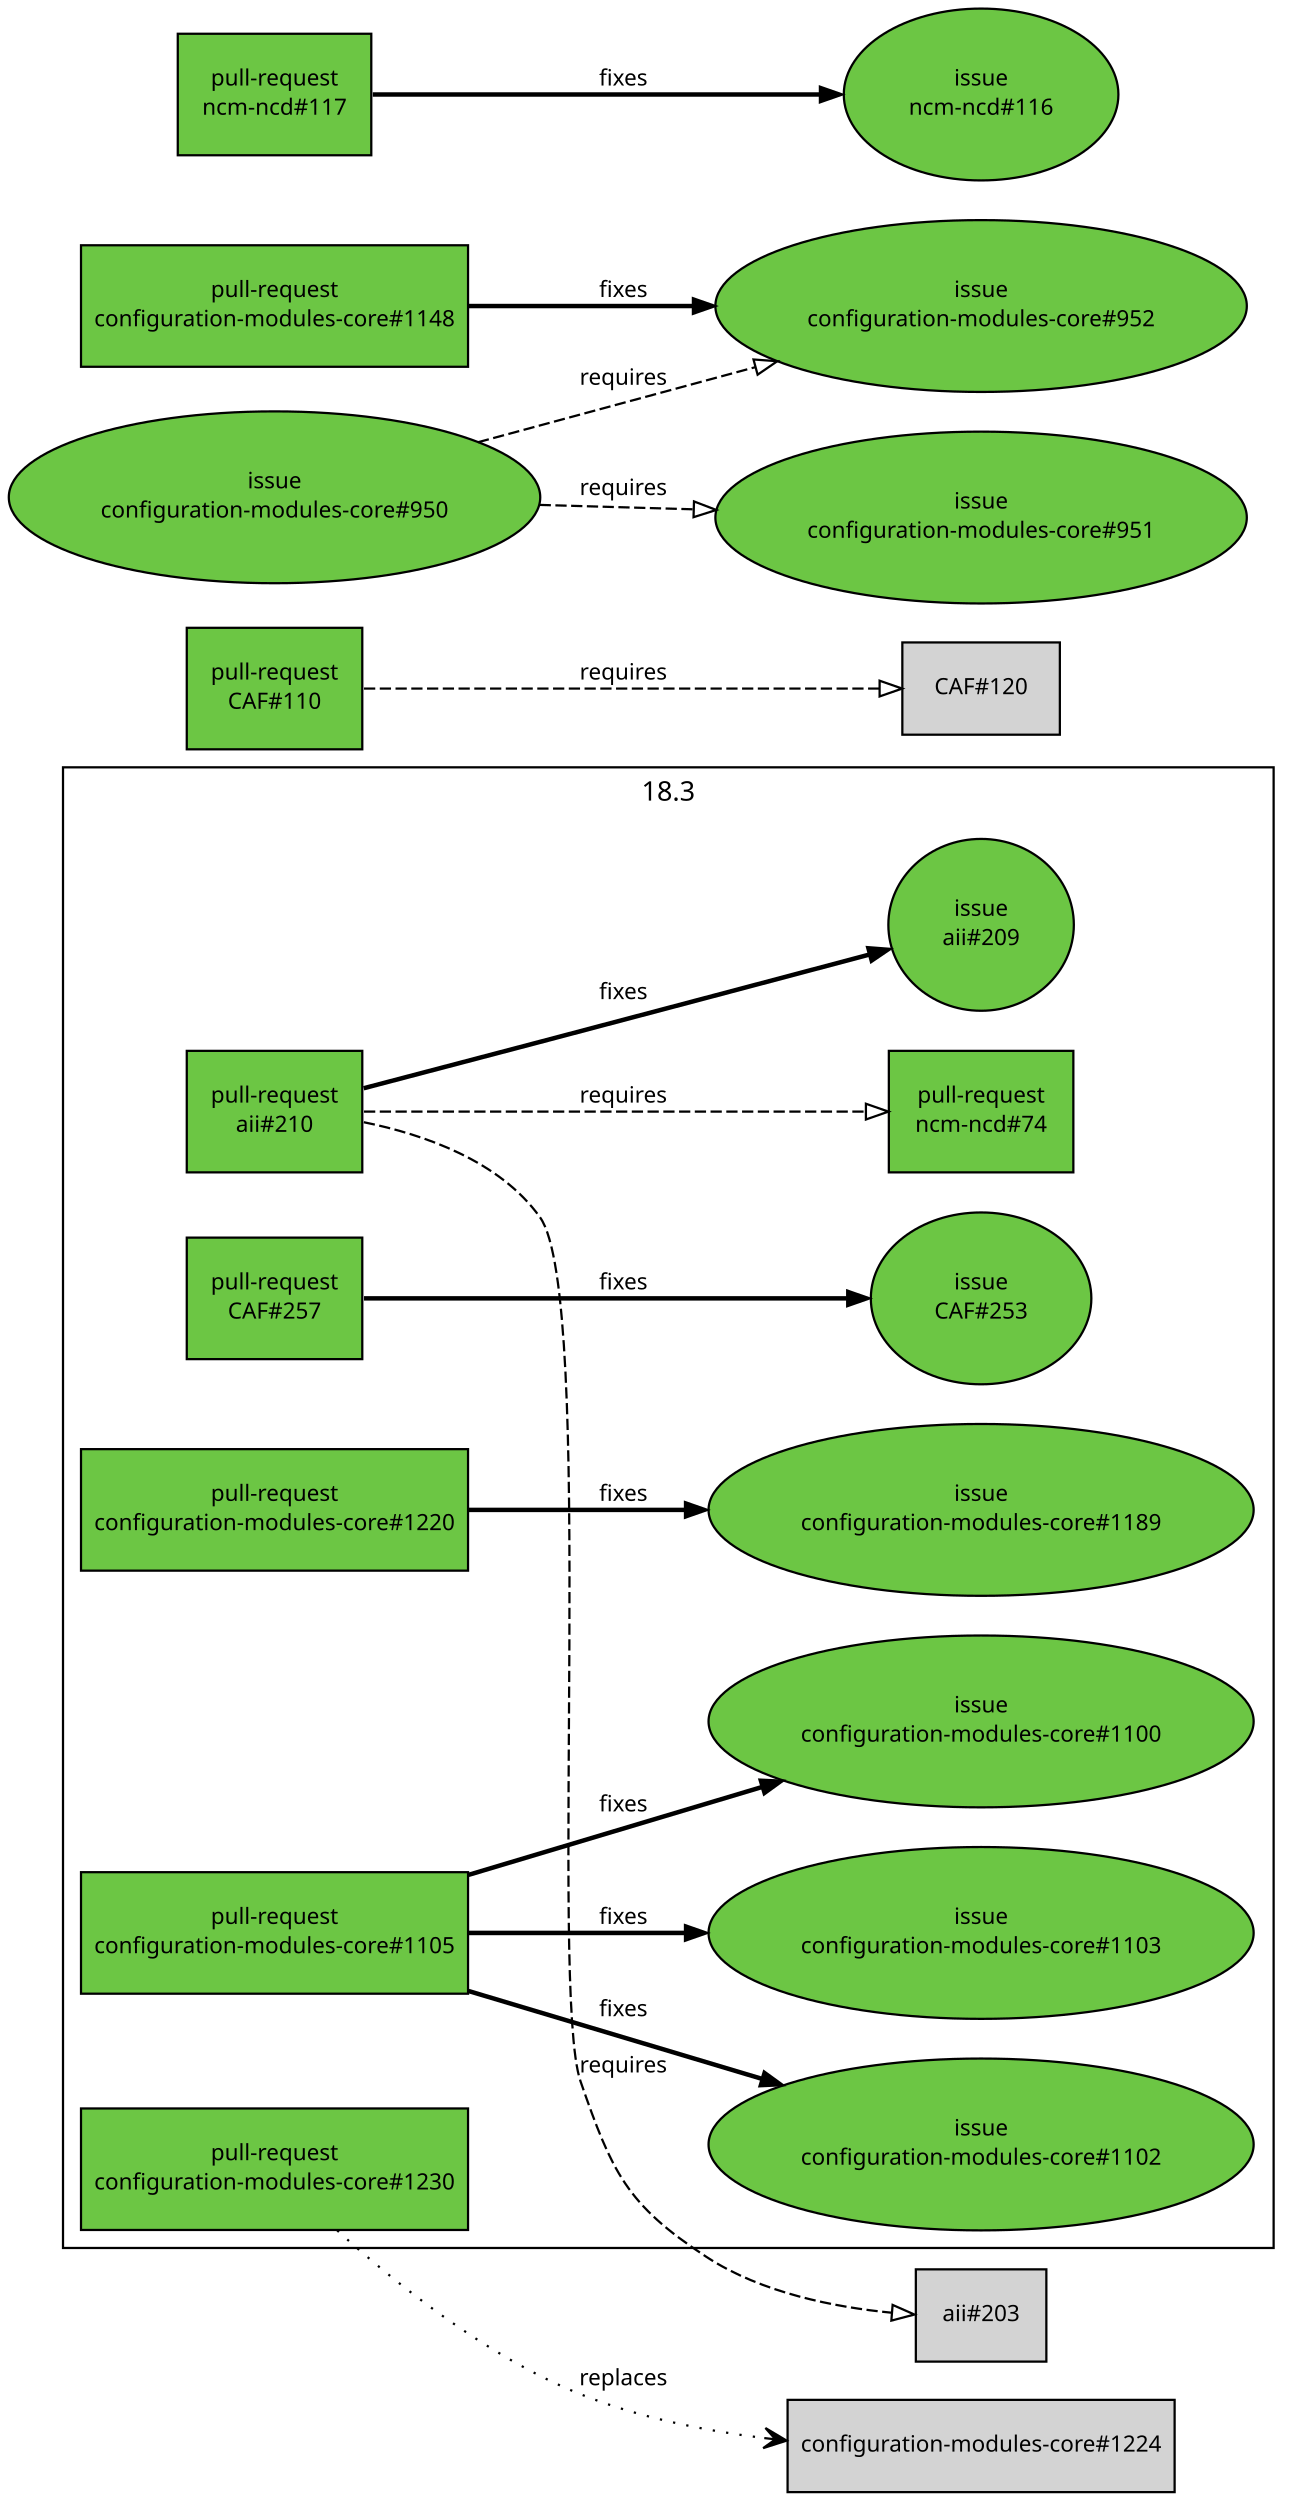
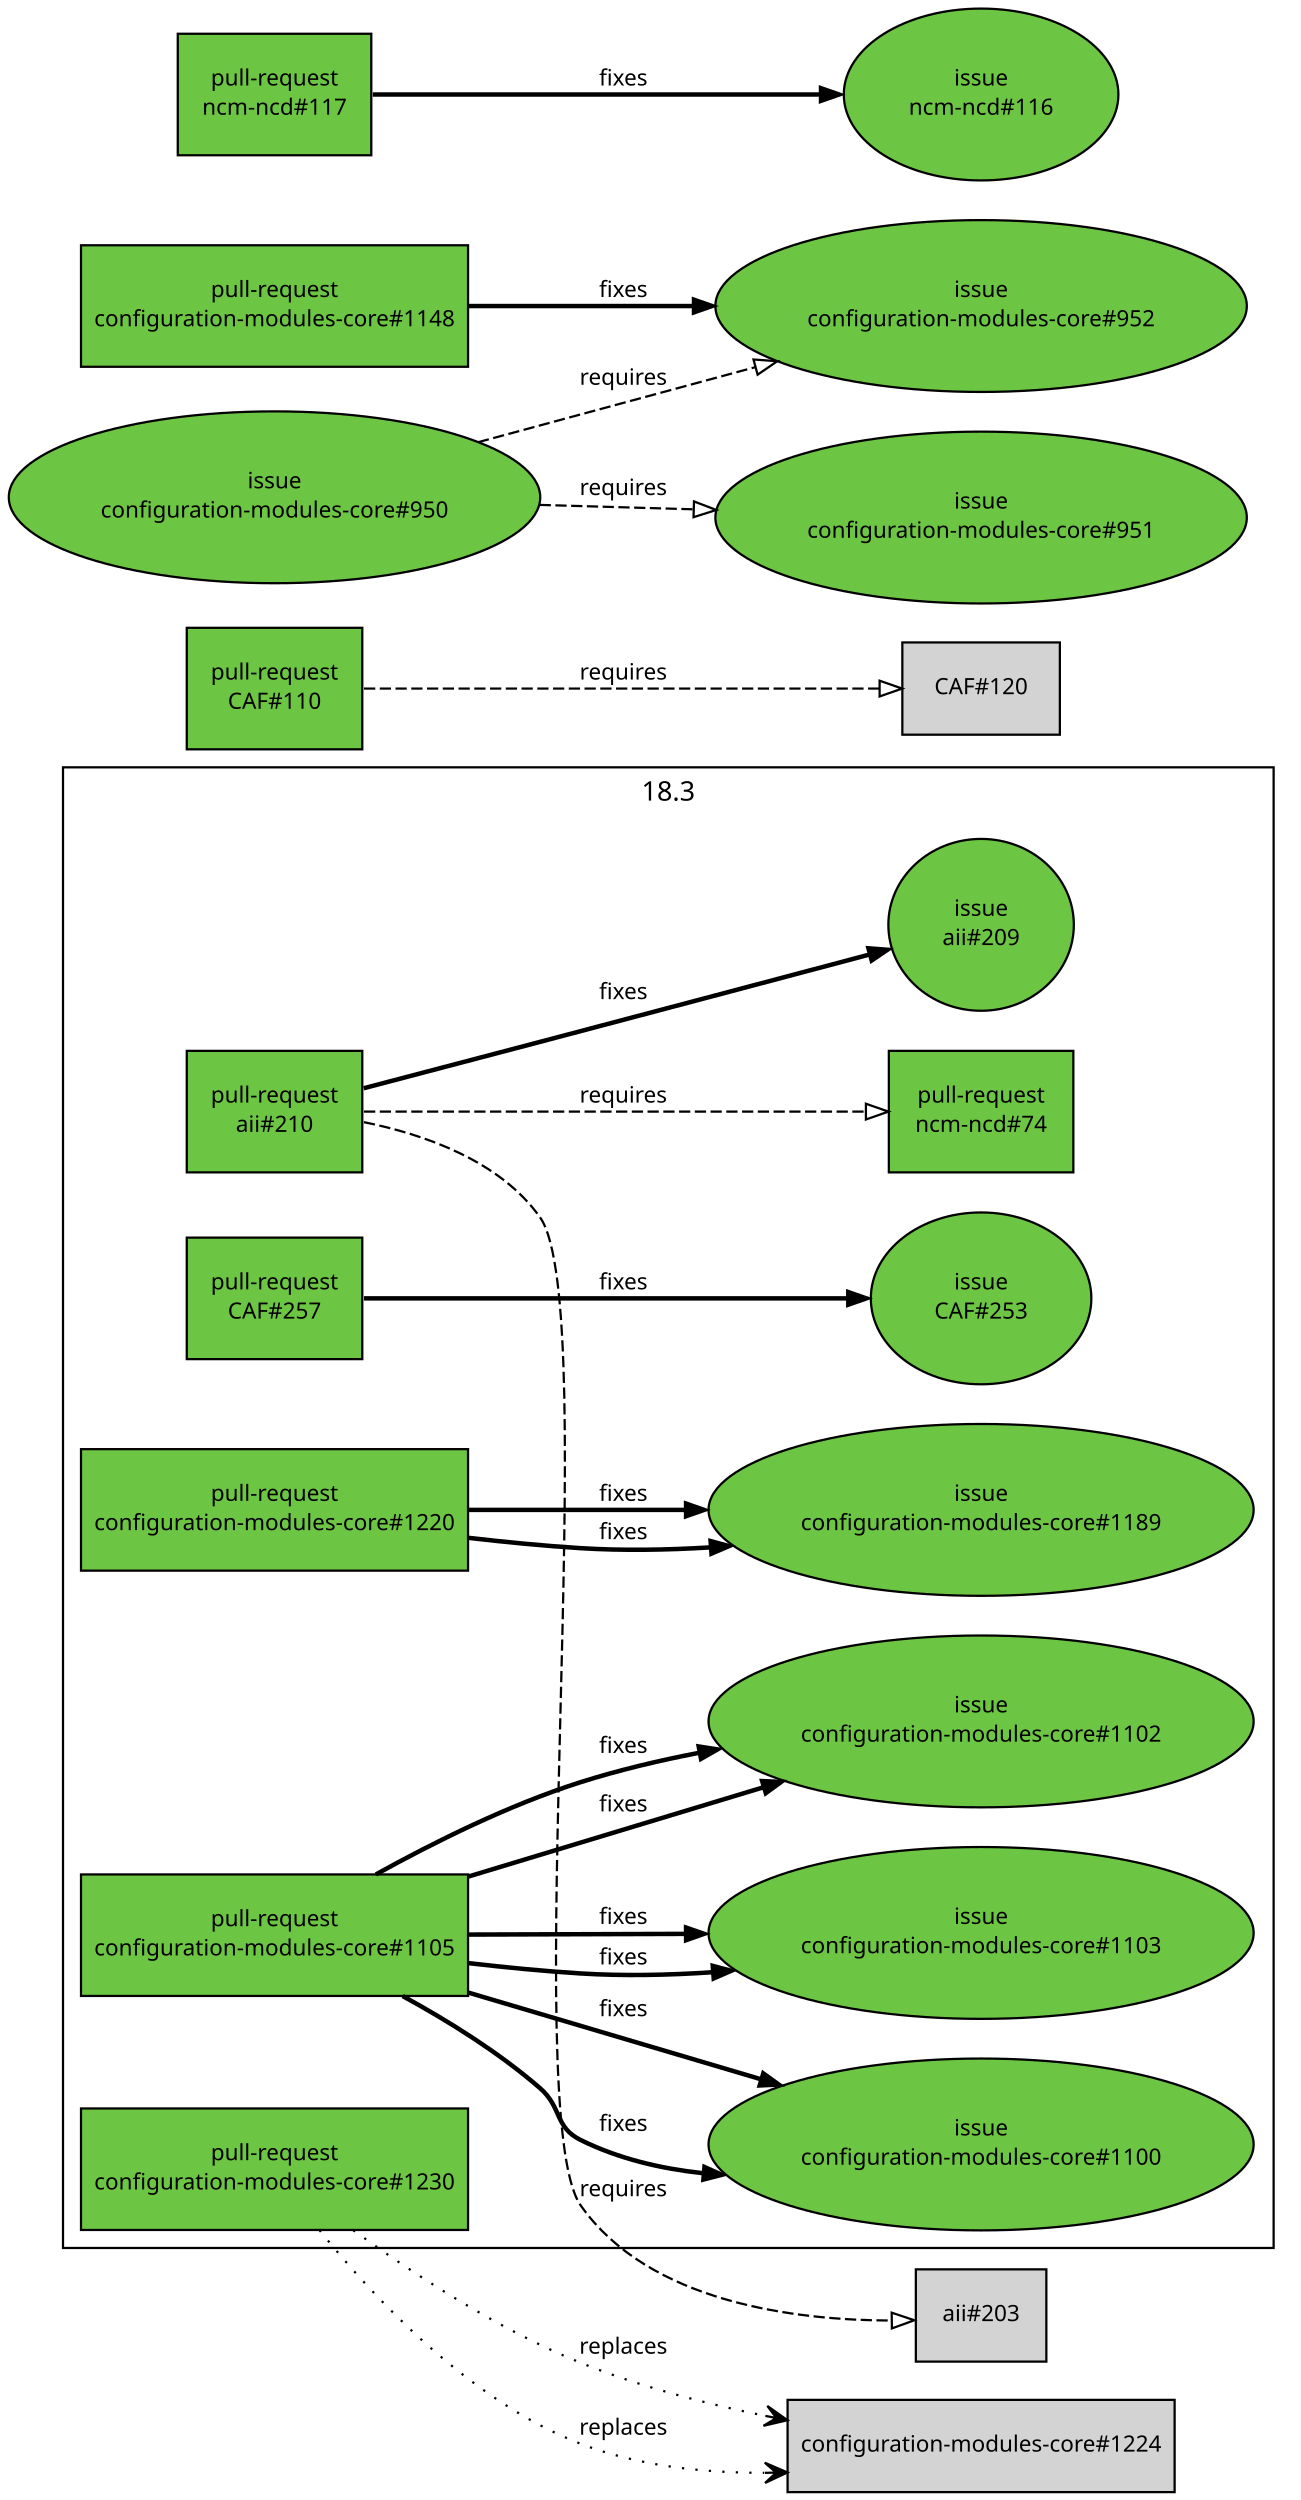
<svg xmlns="http://www.w3.org/2000/svg" xmlns:xlink="http://www.w3.org/1999/xlink" width="578pt" height="1111pt" viewBox="0.00 0.00 578.00 1111.00">
  <g id="graph1" class="graph" transform="scale(1 1) rotate(0) translate(4 1107)">
    <polygon fill="white" stroke="white" points="-4,5 -4,-1107 575,-1107 575,5 -4,5" />
    <g id="graph3" class="cluster">
      <polygon fill="none" stroke="black" points="24,-108 24,-766 562,-766 562,-108 24,-108" />
      <text text-anchor="middle" x="293" y="-751.2" font-family="Sans" font-size="12.00">18.3</text>
    </g>
    <g id="node1" class="node">
      <a xlink:href="https://github.com/quattor/aii/pull/210" xlink:title="Shellfe: support active config for plugins" target="_parent">
        <polygon fill="#6cc644" stroke="black" points="157,-640 79,-640 79,-586 157,-586 157,-640" />
        <text text-anchor="middle" x="118" y="-617" font-family="Sans" font-size="10.00">pull-request</text>
        <text text-anchor="middle" x="118" y="-604" font-family="Sans" font-size="10.00">aii#210</text>
      </a>
    </g>
    <g id="node3" class="node">
      <a xlink:href="https://github.com/quattor/aii/issues/209" xlink:title="support ACTIVE_CONFIG" target="_parent">
        <ellipse fill="#6cc644" stroke="black" cx="432" cy="-696" rx="41.217" ry="38.184" />
        <text text-anchor="middle" x="432" y="-700" font-family="Sans" font-size="10.00">issue</text>
        <text text-anchor="middle" x="432" y="-687" font-family="Sans" font-size="10.00">aii#209</text>
      </a>
    </g>
    <g id="edge2" class="edge">
      <path fill="none" stroke="black" stroke-width="2" d="M157.609,-623.38C180.517,-629.39 209.889,-637.106 236,-644 285.736,-657.131 342.549,-672.213 382.158,-682.741" />
      <polygon fill="black" stroke="black" points="381.278,-686.129 391.842,-685.315 383.077,-679.364 381.278,-686.129" />
      <text text-anchor="middle" x="273" y="-663" font-family="Sans" font-size="10.00">fixes</text>
    </g>
    <g id="node5" class="node">
      <a xlink:href="https://github.com/quattor/ncm-ncd/pull/74" xlink:title="Set the current active config as an attribute to the component" target="_parent">
        <polygon fill="#6cc644" stroke="black" points="473,-640 391,-640 391,-586 473,-586 473,-640" />
        <text text-anchor="middle" x="432" y="-617" font-family="Sans" font-size="10.00">pull-request</text>
        <text text-anchor="middle" x="432" y="-604" font-family="Sans" font-size="10.00">ncm-ncd#74</text>
      </a>
    </g>
    <g id="edge4" class="edge">
      <path fill="none" stroke="black" stroke-dasharray="5,2" d="M157.768,-613C214.435,-613 318.442,-613 380.801,-613" />
      <polygon fill="none" stroke="black" points="380.813,-616.5 390.813,-613 380.813,-609.5 380.813,-616.5" />
      <text text-anchor="middle" x="273" y="-617" font-family="Sans" font-size="10.00">requires</text>
    </g>
    <g id="node7" class="node">
      <polygon fill="lightgrey" stroke="black" points="461,-98.5 403,-98.5 403,-57.5 461,-57.5 461,-98.5" />
      <text text-anchor="middle" x="432" y="-75.5" font-family="Sans" font-size="10.00">aii#203</text>
    </g>
    <g id="edge6" class="edge">
-       <path fill="none" stroke="black" stroke-dasharray="5,2" d="M157.689,-608.28C184.47,-602.838 218.08,-591.139 236,-566 260.794,-531.219 239.967,-222.343 254,-182 268.021,-141.693 274.281,-127.353 310,-104 334.454,-88.012 367.016,-81.654 392.349,-79.217" />
-       <polygon fill="none" stroke="black" points="392.679,-82.702 402.369,-78.418 392.122,-75.724 392.679,-82.702" />
-       <text text-anchor="middle" x="273" y="-186" font-family="Sans" font-size="10.00">requires</text>
+       <path fill="none" stroke="black" stroke-dasharray="5,2" d="M157.735,-608.312C184.536,-602.886 218.154,-591.191 236,-566 264.221,-526.165 225.992,-166.985 254,-127 284.409,-83.587 349.805,-75.814 392.299,-75.752" />
+       <polygon fill="none" stroke="black" points="392.267,-79.252 402.31,-75.878 392.355,-72.252 392.267,-79.252" />
+       <text text-anchor="middle" x="273" y="-131" font-family="Sans" font-size="10.00">requires</text>
    </g>
    <g id="node8" class="node">
      <a xlink:href="https://github.com/quattor/CAF/pull/257" xlink:title="Process: run process as another user" target="_parent">
        <polygon fill="#6cc644" stroke="black" points="157,-557 79,-557 79,-503 157,-503 157,-557" />
        <text text-anchor="middle" x="118" y="-534" font-family="Sans" font-size="10.00">pull-request</text>
        <text text-anchor="middle" x="118" y="-521" font-family="Sans" font-size="10.00">CAF#257</text>
      </a>
    </g>
    <g id="node10" class="node">
      <a xlink:href="https://github.com/quattor/CAF/issues/253" xlink:title="CAF::Process: Include an option to execute the command as an specific user" target="_parent">
        <ellipse fill="#6cc644" stroke="black" cx="432" cy="-530" rx="48.998" ry="38.184" />
        <text text-anchor="middle" x="432" y="-534" font-family="Sans" font-size="10.00">issue</text>
        <text text-anchor="middle" x="432" y="-521" font-family="Sans" font-size="10.00">CAF#253</text>
      </a>
    </g>
    <g id="edge8" class="edge">
      <path fill="none" stroke="black" stroke-width="2" d="M157.768,-530C211.934,-530 309.353,-530 372.308,-530" />
      <polygon fill="black" stroke="black" points="372.488,-533.5 382.488,-530 372.488,-526.5 372.488,-533.5" />
      <text text-anchor="middle" x="273" y="-534" font-family="Sans" font-size="10.00">fixes</text>
    </g>
    <g id="node11" class="node">
      <a xlink:href="https://github.com/quattor/CAF/pull/110" xlink:title="Download: API proposal" target="_parent">
        <polygon fill="#6cc644" stroke="black" points="157,-828 79,-828 79,-774 157,-774 157,-828" />
        <text text-anchor="middle" x="118" y="-805" font-family="Sans" font-size="10.00">pull-request</text>
        <text text-anchor="middle" x="118" y="-792" font-family="Sans" font-size="10.00">CAF#110</text>
      </a>
    </g>
    <g id="node13" class="node">
      <polygon fill="lightgrey" stroke="black" points="467,-821.5 397,-821.5 397,-780.5 467,-780.5 467,-821.5" />
      <text text-anchor="middle" x="432" y="-798.5" font-family="Sans" font-size="10.00">CAF#120</text>
    </g>
    <g id="edge10" class="edge">
      <path fill="none" stroke="black" stroke-dasharray="5,2" d="M157.768,-801C216.269,-801 325.221,-801 386.719,-801" />
      <polygon fill="none" stroke="black" points="386.897,-804.5 396.897,-801 386.897,-797.5 386.897,-804.5" />
      <text text-anchor="middle" x="273" y="-805" font-family="Sans" font-size="10.00">requires</text>
    </g>
    <g id="node14" class="node">
      <a xlink:href="https://github.com/quattor/configuration-modules-core/pull/1230" xlink:title="ncm-ceph: support for luminous, bluestore, ceph-volume and per host osd deployment" target="_parent">
        <polygon fill="#6cc644" stroke="black" points="204,-170 32,-170 32,-116 204,-116 204,-170" />
        <text text-anchor="middle" x="118" y="-147" font-family="Sans" font-size="10.00">pull-request</text>
        <text text-anchor="middle" x="118" y="-134" font-family="Sans" font-size="10.00">configuration-modules-core#1230</text>
      </a>
    </g>
    <g id="node16" class="node">
      <polygon fill="lightgrey" stroke="black" points="518,-40.5 346,-40.5 346,0.5 518,0.5 518,-40.5" />
      <text text-anchor="middle" x="432" y="-17.5" font-family="Sans" font-size="10.00">configuration-modules-core#1224</text>
    </g>
+     <g id="edge22" class="edge">
+       <path fill="none" stroke="black" stroke-dasharray="1,5" d="M153.011,-115.877C179.404,-96.709 217.226,-71.876 254,-57 279.799,-46.563 308.942,-38.927 336.065,-33.4" />
+       <polygon fill="black" stroke="black" points="345.956,-31.457 337.011,-37.8 341.05,-32.421 336.144,-33.384 336.144,-33.384 336.144,-33.384 341.05,-32.421 335.277,-28.968 345.956,-31.457 345.956,-31.457" />
+       <text text-anchor="middle" x="273" y="-61" font-family="Sans" font-size="10.00">replaces</text>
+     </g>
    <g id="edge12" class="edge">
-       <path fill="none" stroke="black" stroke-dasharray="1,5" d="M145.867,-115.794C171.666,-92.357 212.244,-59.739 254,-43 279.389,-32.822 308.297,-26.92 335.324,-23.558" />
-       <polygon fill="black" stroke="black" points="345.579,-22.39 336.153,-27.992 340.611,-22.956 335.644,-23.521 335.644,-23.521 335.644,-23.521 340.611,-22.956 335.134,-19.05 345.579,-22.39 345.579,-22.39" />
-       <text text-anchor="middle" x="273" y="-47" font-family="Sans" font-size="10.00">replaces</text>
+       <path fill="none" stroke="black" stroke-dasharray="1,5" d="M137.965,-115.933C161.765,-86.181 204.583,-40.076 254,-21 279.436,-11.181 308.482,-8.011 335.628,-8.074" />
+       <polygon fill="black" stroke="black" points="345.928,-8.249 335.853,-12.578 340.929,-8.164 335.929,-8.079 335.929,-8.079 335.929,-8.079 340.929,-8.164 336.006,-3.58 345.928,-8.249 345.928,-8.249" />
+       <text text-anchor="middle" x="273" y="-25" font-family="Sans" font-size="10.00">replaces</text>
    </g>
    <g id="node17" class="node">
      <a xlink:href="https://github.com/quattor/configuration-modules-core/pull/1220" xlink:title="ncm-cups: Stop daemon if server not enabled" target="_parent">
        <polygon fill="#6cc644" stroke="black" points="204,-463 32,-463 32,-409 204,-409 204,-463" />
        <text text-anchor="middle" x="118" y="-440" font-family="Sans" font-size="10.00">pull-request</text>
        <text text-anchor="middle" x="118" y="-427" font-family="Sans" font-size="10.00">configuration-modules-core#1220</text>
      </a>
    </g>
    <g id="node19" class="node">
      <a xlink:href="https://github.com/quattor/configuration-modules-core/issues/1189" xlink:title="ncm-cups: Nodetype of client should stop running cups daemon" target="_parent">
        <ellipse fill="#6cc644" stroke="black" cx="432" cy="-436" rx="121.122" ry="38.184" />
        <text text-anchor="middle" x="432" y="-440" font-family="Sans" font-size="10.00">issue</text>
        <text text-anchor="middle" x="432" y="-427" font-family="Sans" font-size="10.00">configuration-modules-core#1189</text>
      </a>
    </g>
-     <g id="edge14" class="edge">
+     <g id="edge24" class="edge">
      <path fill="none" stroke="black" stroke-width="2" d="M204.217,-436C233.916,-436 267.888,-436 300.372,-436" />
      <polygon fill="black" stroke="black" points="300.399,-439.5 310.399,-436 300.399,-432.5 300.399,-439.5" />
      <text text-anchor="middle" x="273" y="-440" font-family="Sans" font-size="10.00">fixes</text>
    </g>
+     <g id="edge14" class="edge">
+       <path fill="none" stroke="black" stroke-width="2" d="M204.182,-423.588C220.685,-421.676 237.851,-420.005 254,-419 272.601,-417.842 292.267,-418.162 311.475,-419.331" />
+       <polygon fill="black" stroke="black" points="311.254,-422.824 321.47,-420.016 311.733,-415.84 311.254,-422.824" />
+       <text text-anchor="middle" x="273" y="-423" font-family="Sans" font-size="10.00">fixes</text>
+     </g>
    <g id="node20" class="node">
      <a xlink:href="https://github.com/quattor/configuration-modules-core/pull/1105" xlink:title="ncm-authconfig: fix krb5_realm, user_object_class and newline between ldap_krb5_canonicalize and ldap_krb5_realm" target="_parent">
-         <polygon fill="#6cc644" stroke="black" points="204,-275 32,-275 32,-221 204,-221 204,-275" />
-         <text text-anchor="middle" x="118" y="-252" font-family="Sans" font-size="10.00">pull-request</text>
-         <text text-anchor="middle" x="118" y="-239" font-family="Sans" font-size="10.00">configuration-modules-core#1105</text>
+         <polygon fill="#6cc644" stroke="black" points="204,-274 32,-274 32,-220 204,-220 204,-274" />
+         <text text-anchor="middle" x="118" y="-251" font-family="Sans" font-size="10.00">pull-request</text>
+         <text text-anchor="middle" x="118" y="-238" font-family="Sans" font-size="10.00">configuration-modules-core#1105</text>
      </a>
    </g>
    <g id="node22" class="node">
      <a xlink:href="https://github.com/quattor/configuration-modules-core/issues/1100" xlink:title="ncm-authconfig : no newline after krb5_canonicalize option" target="_parent">
+         <ellipse fill="#6cc644" stroke="black" cx="432" cy="-154" rx="121.122" ry="38.184" />
+         <text text-anchor="middle" x="432" y="-158" font-family="Sans" font-size="10.00">issue</text>
+         <text text-anchor="middle" x="432" y="-145" font-family="Sans" font-size="10.00">configuration-modules-core#1100</text>
+       </a>
+     </g>
+     <g id="edge26" class="edge">
+       <path fill="none" stroke="black" stroke-width="2" d="M204.217,-221.464C244.304,-209.591 292.178,-195.412 333.668,-183.124" />
+       <polygon fill="black" stroke="black" points="334.922,-186.403 343.516,-180.207 332.934,-179.691 334.922,-186.403" />
+       <text text-anchor="middle" x="273" y="-211" font-family="Sans" font-size="10.00">fixes</text>
+     </g>
+     <g id="edge16" class="edge">
+       <path fill="none" stroke="black" stroke-width="2" d="M174.955,-219.944C195.353,-208.813 217.786,-194.807 236,-179 245.803,-170.492 242.363,-161.751 254,-156 270.675,-147.76 289.347,-143.283 308.156,-141.256" />
+       <polygon fill="black" stroke="black" points="308.632,-144.728 318.299,-140.393 308.039,-137.754 308.632,-144.728" />
+       <text text-anchor="middle" x="273" y="-160" font-family="Sans" font-size="10.00">fixes</text>
+     </g>
+     <g id="node24" class="node">
+       <a xlink:href="https://github.com/quattor/configuration-modules-core/issues/1102" xlink:title="ncm-authconfig: There is no " target="_parent">
        <ellipse fill="#6cc644" stroke="black" cx="432" cy="-342" rx="121.122" ry="38.184" />
        <text text-anchor="middle" x="432" y="-346" font-family="Sans" font-size="10.00">issue</text>
-         <text text-anchor="middle" x="432" y="-333" font-family="Sans" font-size="10.00">configuration-modules-core#1100</text>
-       </a>
-     </g>
-     <g id="edge16" class="edge">
-       <path fill="none" stroke="black" stroke-width="2" d="M204.217,-273.81C244.557,-285.887 292.783,-300.324 334.453,-312.798" />
-       <polygon fill="black" stroke="black" points="333.48,-316.16 344.064,-315.675 335.488,-309.454 333.48,-316.16" />
+         <text text-anchor="middle" x="432" y="-333" font-family="Sans" font-size="10.00">configuration-modules-core#1102</text>
+       </a>
+     </g>
+     <g id="edge28" class="edge">
+       <path fill="none" stroke="black" stroke-width="2" d="M163.066,-274.018C188.853,-288.315 222.295,-304.945 254,-315 270.717,-320.301 288.657,-324.576 306.481,-328.019" />
+       <polygon fill="black" stroke="black" points="305.893,-331.47 316.363,-329.848 307.166,-324.587 305.893,-331.47" />
+       <text text-anchor="middle" x="273" y="-328" font-family="Sans" font-size="10.00">fixes</text>
+     </g>
+     <g id="edge18" class="edge">
+       <path fill="none" stroke="black" stroke-width="2" d="M204.217,-273.085C244.726,-285.341 293.186,-300.002 334.974,-312.645" />
+       <polygon fill="black" stroke="black" points="334.026,-316.015 344.611,-315.561 336.053,-309.315 334.026,-316.015" />
      <text text-anchor="middle" x="273" y="-302" font-family="Sans" font-size="10.00">fixes</text>
-     </g>
-     <g id="node24" class="node">
-       <a xlink:href="https://github.com/quattor/configuration-modules-core/issues/1102" xlink:title="ncm-authconfig: There is no " target="_parent">
-         <ellipse fill="#6cc644" stroke="black" cx="432" cy="-154" rx="121.122" ry="38.184" />
-         <text text-anchor="middle" x="432" y="-158" font-family="Sans" font-size="10.00">issue</text>
-         <text text-anchor="middle" x="432" y="-145" font-family="Sans" font-size="10.00">configuration-modules-core#1102</text>
-       </a>
-     </g>
-     <g id="edge18" class="edge">
-       <path fill="none" stroke="black" stroke-width="2" d="M204.217,-222.19C244.557,-210.113 292.783,-195.676 334.453,-183.202" />
-       <polygon fill="black" stroke="black" points="335.488,-186.546 344.064,-180.325 333.48,-179.84 335.488,-186.546" />
-       <text text-anchor="middle" x="273" y="-211" font-family="Sans" font-size="10.00">fixes</text>
    </g>
    <g id="node26" class="node">
      <a xlink:href="https://github.com/quattor/configuration-modules-core/issues/1103" xlink:title="ncm-authconfig: krb5_realm = ARRAY(0x39a5830)" target="_parent">
        <ellipse fill="#6cc644" stroke="black" cx="432" cy="-248" rx="121.122" ry="38.184" />
        <text text-anchor="middle" x="432" y="-252" font-family="Sans" font-size="10.00">issue</text>
        <text text-anchor="middle" x="432" y="-239" font-family="Sans" font-size="10.00">configuration-modules-core#1103</text>
      </a>
    </g>
+     <g id="edge30" class="edge">
+       <path fill="none" stroke="black" stroke-width="2" d="M204.217,-247.275C233.916,-247.369 267.888,-247.477 300.372,-247.581" />
+       <polygon fill="black" stroke="black" points="300.388,-251.081 310.399,-247.613 300.41,-244.081 300.388,-251.081" />
+       <text text-anchor="middle" x="273" y="-252" font-family="Sans" font-size="10.00">fixes</text>
+     </g>
    <g id="edge20" class="edge">
-       <path fill="none" stroke="black" stroke-width="2" d="M204.217,-248C233.916,-248 267.888,-248 300.372,-248" />
-       <polygon fill="black" stroke="black" points="300.399,-251.5 310.399,-248 300.399,-244.5 300.399,-251.5" />
-       <text text-anchor="middle" x="273" y="-252" font-family="Sans" font-size="10.00">fixes</text>
-     </g>
-     <g id="node27" class="node">
+       <path fill="none" stroke="black" stroke-width="2" d="M204.182,-234.588C220.685,-232.676 237.851,-231.005 254,-230 272.875,-228.825 292.841,-229.227 312.31,-230.522" />
+       <polygon fill="black" stroke="black" points="312.206,-234.024 322.438,-231.278 312.726,-227.044 312.206,-234.024" />
+       <text text-anchor="middle" x="273" y="-234" font-family="Sans" font-size="10.00">fixes</text>
+     </g>
+     <g id="node32" class="node">
      <a xlink:href="https://github.com/quattor/configuration-modules-core/pull/1148" xlink:title="ncm-spma: Remove support from groups from spma yumng backend" target="_parent">
        <polygon fill="#6cc644" stroke="black" points="204,-998 32,-998 32,-944 204,-944 204,-998" />
        <text text-anchor="middle" x="118" y="-975" font-family="Sans" font-size="10.00">pull-request</text>
        <text text-anchor="middle" x="118" y="-962" font-family="Sans" font-size="10.00">configuration-modules-core#1148</text>
      </a>
    </g>
-     <g id="node29" class="node">
+     <g id="node34" class="node">
      <a xlink:href="https://github.com/quattor/configuration-modules-core/issues/952" xlink:title="ncm-spma (yumng): Remove support for package groups" target="_parent">
        <ellipse fill="#6cc644" stroke="black" cx="432" cy="-971" rx="118.087" ry="38.184" />
        <text text-anchor="middle" x="432" y="-975" font-family="Sans" font-size="10.00">issue</text>
        <text text-anchor="middle" x="432" y="-962" font-family="Sans" font-size="10.00">configuration-modules-core#952</text>
      </a>
    </g>
-     <g id="edge22" class="edge">
+     <g id="edge32" class="edge">
      <path fill="none" stroke="black" stroke-width="2" d="M204.217,-971C234.903,-971 270.151,-971 303.606,-971" />
      <polygon fill="black" stroke="black" points="303.924,-974.5 313.924,-971 303.924,-967.5 303.924,-974.5" />
      <text text-anchor="middle" x="273" y="-975" font-family="Sans" font-size="10.00">fixes</text>
    </g>
-     <g id="node30" class="node">
+     <g id="node35" class="node">
      <a xlink:href="https://github.com/quattor/configuration-modules-core/issues/950" xlink:title="ncm-spma: Remove support for package groups from yum backends" target="_parent">
        <ellipse fill="#6cc644" stroke="black" cx="118" cy="-886" rx="118.087" ry="38.184" />
        <text text-anchor="middle" x="118" y="-890" font-family="Sans" font-size="10.00">issue</text>
        <text text-anchor="middle" x="118" y="-877" font-family="Sans" font-size="10.00">configuration-modules-core#950</text>
      </a>
    </g>
-     <g id="edge26" class="edge">
+     <g id="edge36" class="edge">
      <path fill="none" stroke="black" stroke-dasharray="5,2" d="M208.401,-910.471C246.98,-920.915 292.147,-933.142 331.747,-943.861" />
      <polygon fill="none" stroke="black" points="330.855,-947.246 341.422,-946.481 332.684,-940.489 330.855,-947.246" />
      <text text-anchor="middle" x="273" y="-936" font-family="Sans" font-size="10.00">requires</text>
    </g>
-     <g id="node32" class="node">
+     <g id="node37" class="node">
      <a xlink:href="https://github.com/quattor/configuration-modules-core/issues/951" xlink:title="ncm-spma (yum): Remove support for package groups" target="_parent">
        <ellipse fill="#6cc644" stroke="black" cx="432" cy="-877" rx="118.087" ry="38.184" />
        <text text-anchor="middle" x="432" y="-881" font-family="Sans" font-size="10.00">issue</text>
        <text text-anchor="middle" x="432" y="-868" font-family="Sans" font-size="10.00">configuration-modules-core#951</text>
      </a>
    </g>
-     <g id="edge24" class="edge">
+     <g id="edge34" class="edge">
      <path fill="none" stroke="black" stroke-dasharray="5,2" d="M235.815,-882.623C258.074,-881.985 281.456,-881.315 304.01,-880.668" />
      <polygon fill="none" stroke="black" points="304.412,-884.159 314.308,-880.373 304.212,-877.161 304.412,-884.159" />
      <text text-anchor="middle" x="273" y="-887" font-family="Sans" font-size="10.00">requires</text>
    </g>
-     <g id="node34" class="node">
+     <g id="node39" class="node">
      <a xlink:href="https://github.com/quattor/ncm-ncd/pull/117" xlink:title="Allow component modules to be loaded from any path" target="_parent">
        <polygon fill="#6cc644" stroke="black" points="161,-1092 75,-1092 75,-1038 161,-1038 161,-1092" />
        <text text-anchor="middle" x="118" y="-1069" font-family="Sans" font-size="10.00">pull-request</text>
        <text text-anchor="middle" x="118" y="-1056" font-family="Sans" font-size="10.00">ncm-ncd#117</text>
      </a>
    </g>
-     <g id="node36" class="node">
+     <g id="node41" class="node">
      <a xlink:href="https://github.com/quattor/ncm-ncd/issues/116" xlink:title="hasFile() prevents component modules from being relocated" target="_parent">
        <ellipse fill="#6cc644" stroke="black" cx="432" cy="-1065" rx="61.018" ry="38.184" />
        <text text-anchor="middle" x="432" y="-1069" font-family="Sans" font-size="10.00">issue</text>
        <text text-anchor="middle" x="432" y="-1056" font-family="Sans" font-size="10.00">ncm-ncd#116</text>
      </a>
    </g>
-     <g id="edge28" class="edge">
+     <g id="edge38" class="edge">
      <path fill="none" stroke="black" stroke-width="2" d="M161.66,-1065C212.954,-1065 298.809,-1065 360.001,-1065" />
      <polygon fill="black" stroke="black" points="360.362,-1068.5 370.362,-1065 360.362,-1061.5 360.362,-1068.5" />
      <text text-anchor="middle" x="273" y="-1069" font-family="Sans" font-size="10.00">fixes</text>
    </g>
  </g>
</svg>
